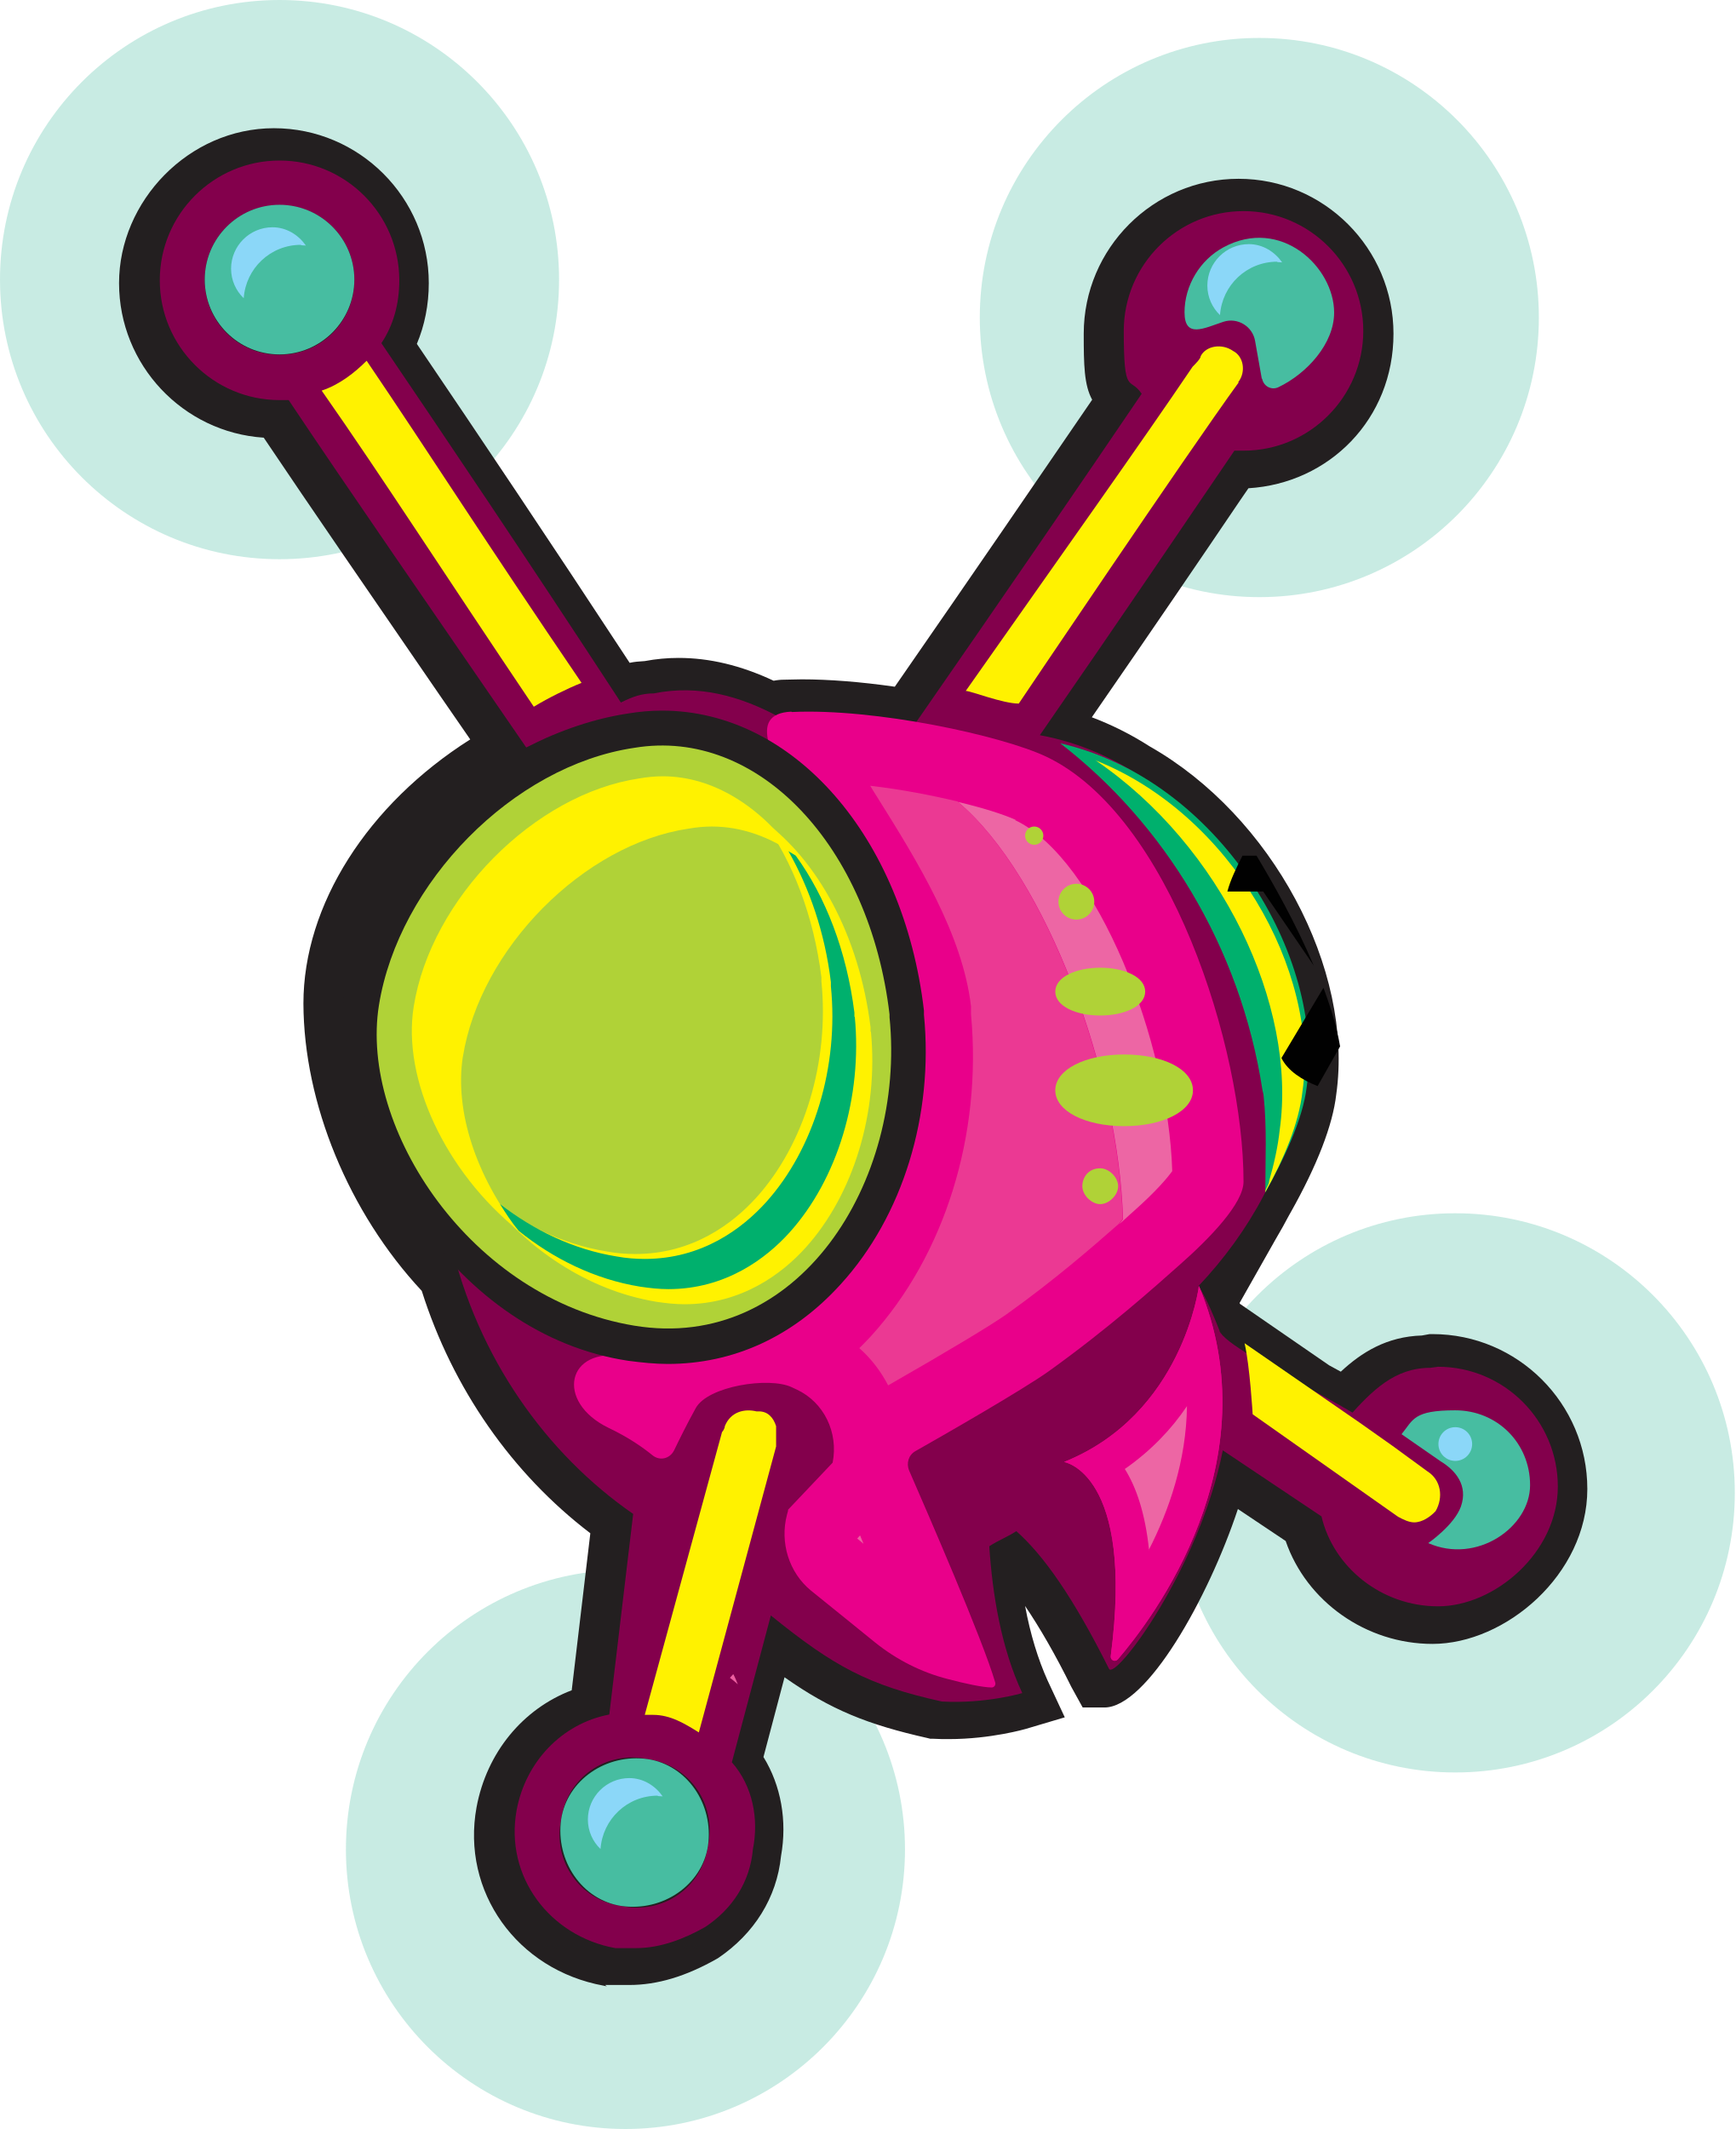
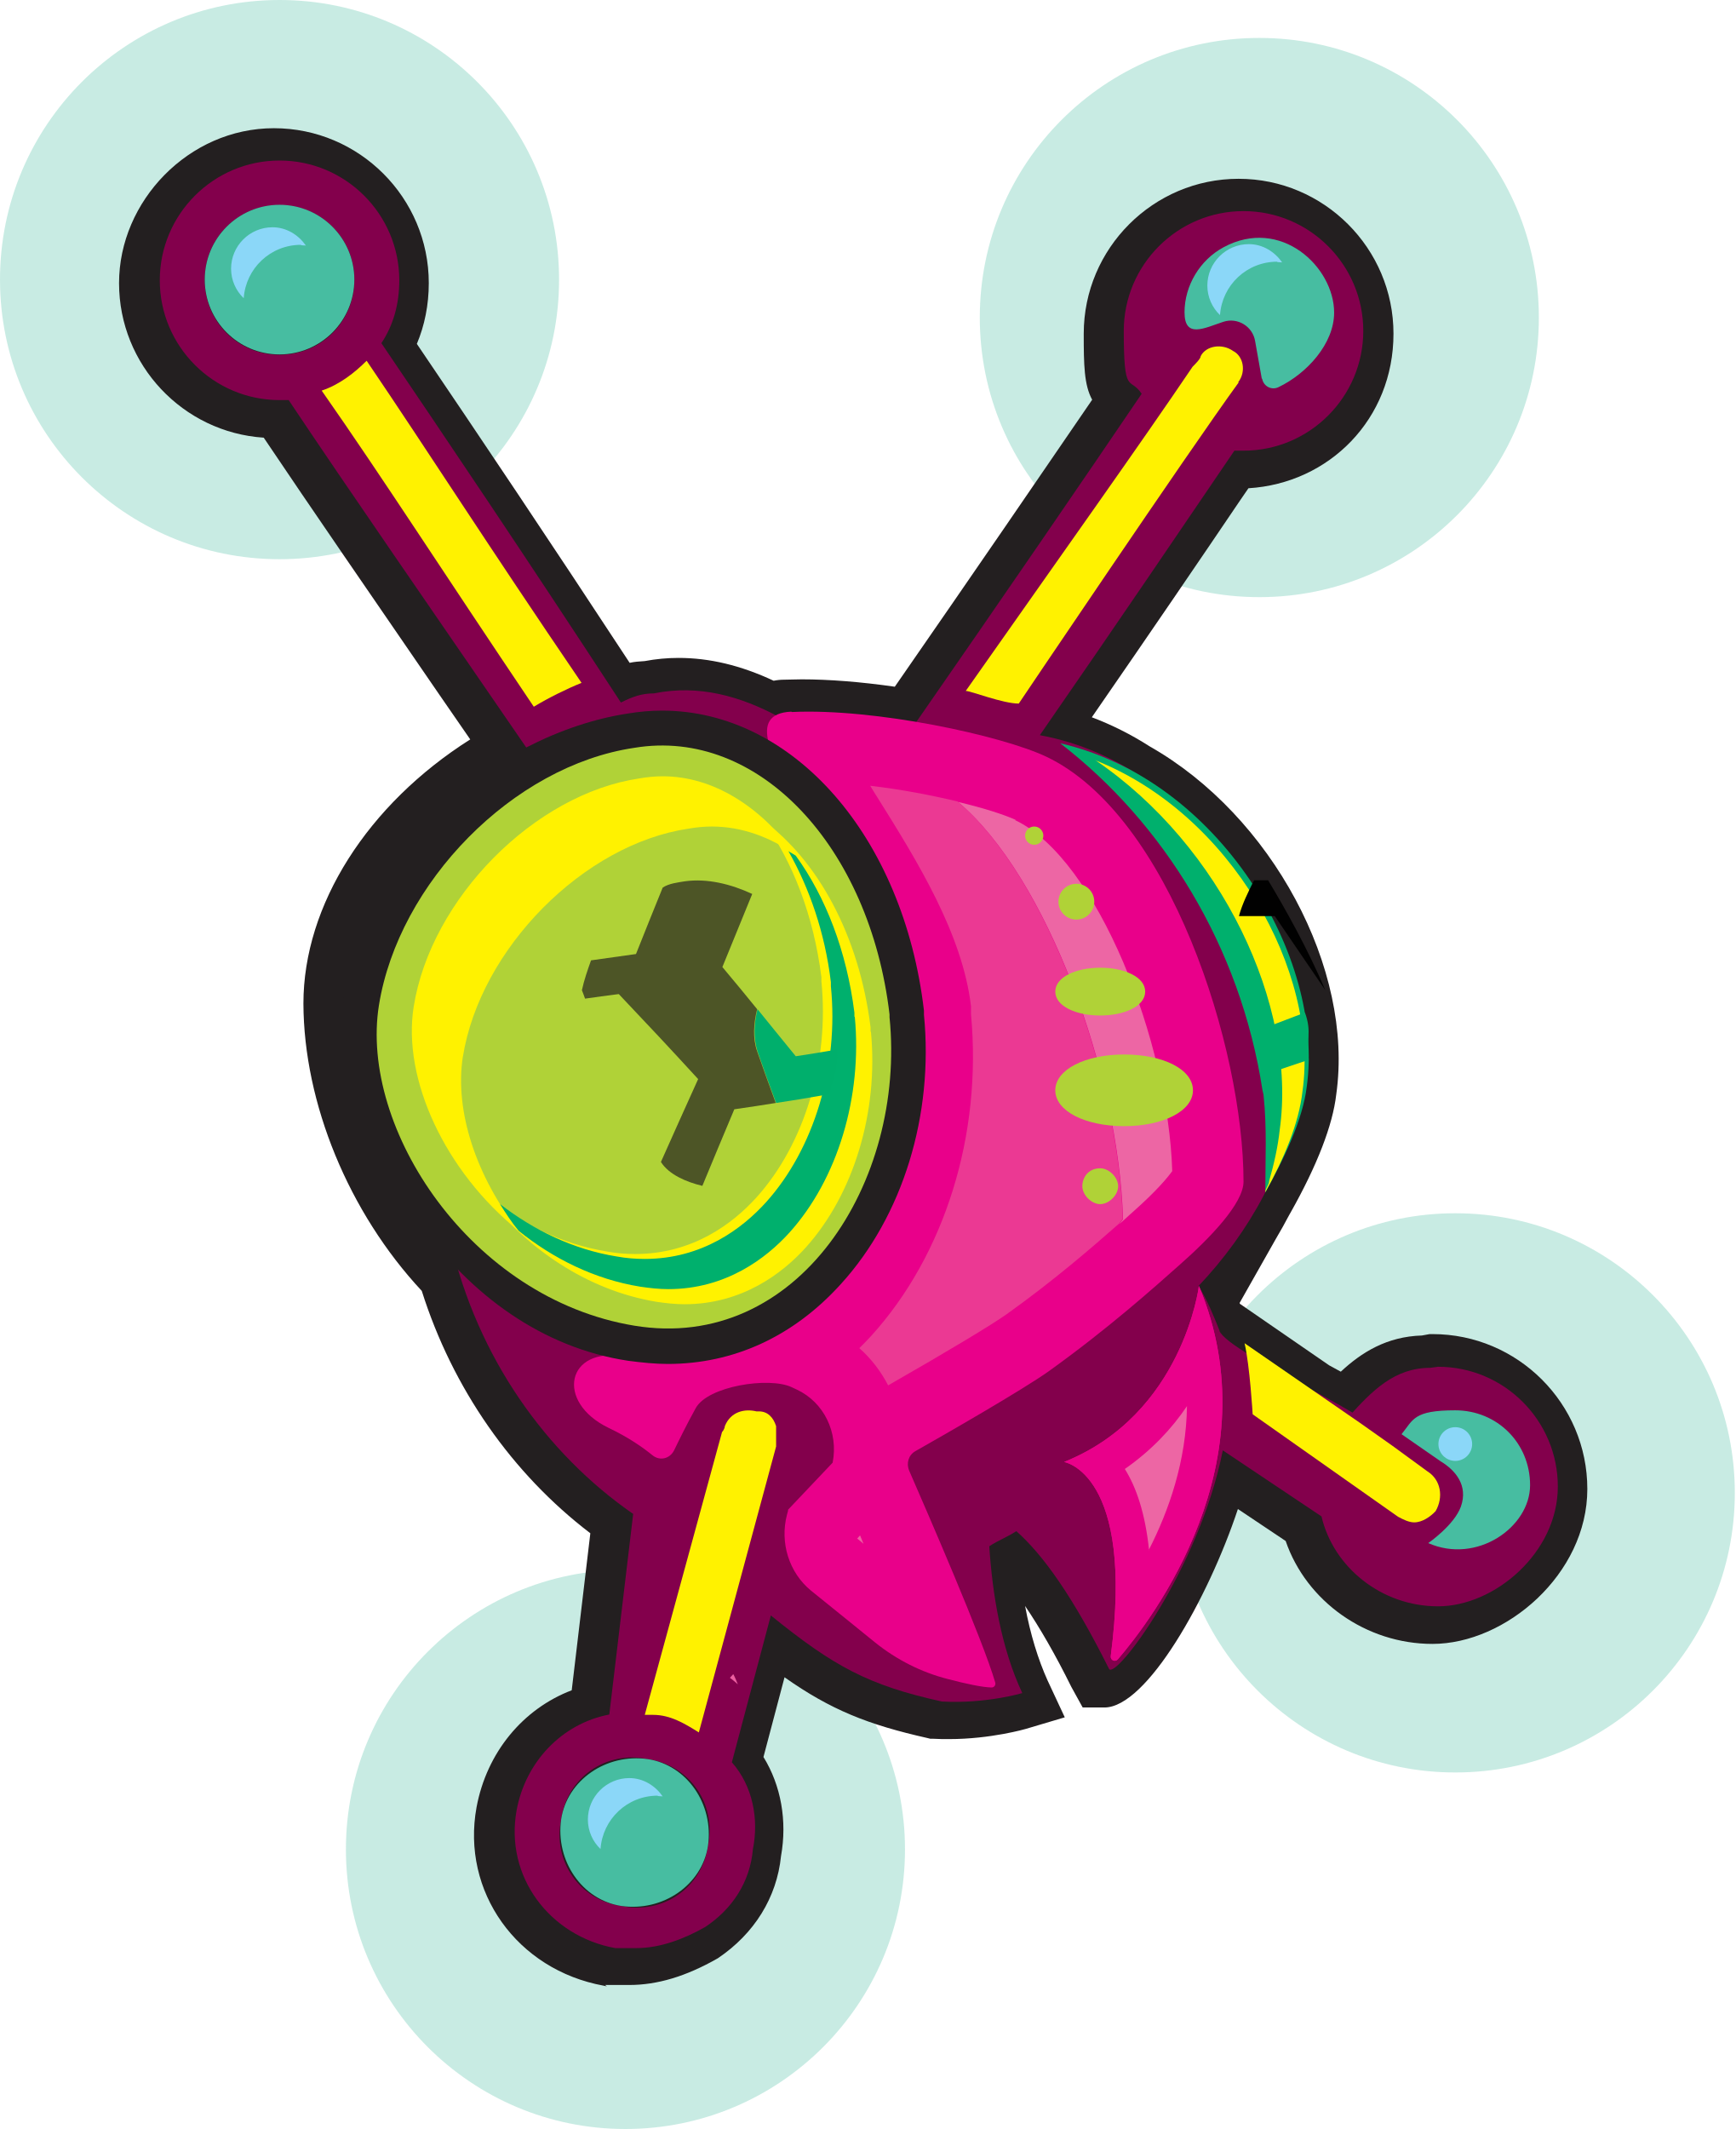
- <svg xmlns="http://www.w3.org/2000/svg" id="Layer_2" data-name="Layer 2" viewBox="0 0 49.41 60.61">
+ <svg xmlns="http://www.w3.org/2000/svg" id="Layer_2" data-name="Layer 2" viewBox="0 0 49.41 60.61" overflow="visible">
  <defs>
    <style>
      .cls-1 {
        fill: #010101;
      }

      .cls-2 {
+         fill: #00af6c;
+       }
+ 
+       .cls-3 {
        fill: #00b06d;
      }

-       .cls-3 {
+       .cls-4, .cls-5 {
        fill: #231f20;
      }

-       .cls-4 {
+       .cls-6 {
        fill: #b0d237;
      }

-       .cls-5 {
+       .cls-7 {
        opacity: .3;
      }

-       .cls-5, .cls-6 {
+       .cls-7, .cls-8 {
        fill: #47bda1;
      }

-       .cls-7 {
+       .cls-9 {
        fill: #ed66a4;
      }

-       .cls-8 {
+       .cls-10 {
        fill: #e9008a;
      }

-       .cls-9 {
+       .cls-11 {
        fill: #8bd7f8;
      }

-       .cls-10 {
+       .cls-12 {
        fill: #ec5fa1;
      }

-       .cls-11 {
+       .cls-13 {
        fill: #eb3993;
      }

-       .cls-12 {
+       .cls-14 {
        fill: #fff200;
      }

-       .cls-13 {
+       .cls-15 {
        fill: #83004c;
+       }
+ 
+       .cls-5 {
+         opacity: .7;
      }
    </style>
  </defs>
  <g id="Layer_1-2" data-name="Layer 1">
    <g>
-       <circle class="cls-5" cx="7.96" cy="7.96" r="7.96" />
-       <circle class="cls-5" cx="35.86" cy="9.04" r="7.96" />
-       <circle class="cls-5" cx="41.44" cy="42.5" r="7.96" />
-       <circle class="cls-5" cx="17.81" cy="52.65" r="7.96" />
      <g>
-         <path class="cls-3" d="M17.28,56.55l-.09-.02c-2.47-.45-4.06-2.68-3.62-5.08.29-1.56,1.32-2.8,2.71-3.33l.53-4.47c-2.23-1.7-3.92-4.12-4.8-6.9-2.08-2.23-3.36-5.34-3.37-8.18,0-2.81,1.83-5.67,4.75-7.52l-.87-1.26c-1.95-2.84-3.66-5.32-5.01-7.33-2.3-.15-4.12-2.07-4.12-4.4s1.98-4.41,4.41-4.41,4.41,1.98,4.41,4.41c0,.62-.12,1.21-.34,1.73,1.81,2.67,3.79,5.62,6.06,9.08.13-.03.27-.04.43-.05.32-.06.64-.09.96-.09.88,0,1.77.21,2.71.65.1-.02.2-.03.3-.03.16,0,.33-.01.5-.01.77,0,1.67.07,2.65.21,2.26-3.26,4.15-6.02,5.62-8.17-.23-.42-.24-.99-.24-1.88,0-2.43,1.98-4.41,4.41-4.41s4.41,1.98,4.41,4.41-1.83,4.26-4.13,4.4l-.22.32c-1.17,1.73-2.56,3.77-4.24,6.2.56.21,1.12.49,1.65.83,3.47,1.97,5.82,6.33,5.31,9.91-.1.87-.54,2.01-1.3,3.36l-.04.07c-.12.23-.25.46-.38.68l-1.03,1.82s0,.02.01.03l2.54,1.75c.11.06.22.12.33.18.59-.55,1.31-1,2.31-1.03l.22-.04h.08c2.43,0,4.41,1.98,4.41,4.41s-2.33,4.41-4.41,4.41c-1.89,0-3.59-1.21-4.18-2.93l-1.36-.91c-.85,2.56-2.6,5.65-3.8,5.65h-.62l-.32-.58c-.46-.93-.9-1.69-1.32-2.31.15.81.37,1.52.64,2.12l.49,1.05-1.11.33s-.99.29-2.19.29c-.15,0-.29,0-.45-.01h-.08s-.08-.02-.08-.02c-1.69-.38-2.75-.8-4.07-1.73l-.6,2.27c.5.81.68,1.82.5,2.82-.12,1.18-.76,2.21-1.8,2.91-.91.52-1.73.76-2.52.76h-.69Z" />
-         <path class="cls-13" d="M34.73,37.89c-.17-.43-.34-.85-.6-1.28,1.45-1.53,2.56-3.5,2.81-5.54.51-3.92-2.64-9.29-7.33-10.14,2.3-3.32,4.09-5.97,5.54-8.1h.26c1.88,0,3.41-1.53,3.41-3.41s-1.53-3.41-3.41-3.41-3.41,1.53-3.41,3.41.17,1.28.51,1.79c-1.62,2.39-3.84,5.63-6.56,9.55-1.19-.34-2.47-.51-3.75-.34-1.11-.6-2.3-.94-3.58-.68-.34,0-.6.09-.94.26-2.73-4.18-5.03-7.59-6.82-10.23.34-.51.51-1.11.51-1.79,0-1.88-1.53-3.41-3.41-3.41s-3.41,1.53-3.41,3.41,1.53,3.41,3.41,3.41.17,0,.26,0c1.71,2.56,4.01,5.88,6.82,9.97-2.3,1.62-4.09,4.26-4.43,6.99-.34,2.22.6,4.86,2.22,6.99.77,3.32,2.73,6.05,5.2,7.76l-.68,5.71c-1.36.26-2.39,1.36-2.64,2.73-.34,1.88.94,3.58,2.81,3.92h.6c.68,0,1.36-.26,1.96-.6.77-.51,1.28-1.28,1.36-2.22.17-.85,0-1.79-.6-2.47h0l1.11-4.18c1.79,1.45,2.78,1.99,4.87,2.45,1.25.07,2.29-.24,2.29-.24-.6-1.28-.85-2.81-.94-4.18.26-.17.51-.26.77-.43.77.68,1.62,1.88,2.64,3.92.17.34,2.56-2.81,3.24-6.22l2.81,1.88c.34,1.45,1.71,2.56,3.32,2.56s3.41-1.53,3.41-3.41-1.53-3.41-3.41-3.41l-.22.03c-1.02,0-1.66.65-2.34,1.41l1.02.68c.43-.43-4.43-2.47-4.69-3.15ZM7.96,10.1c-1.19,0-2.13-.94-2.13-2.13s.94-2.13,2.13-2.13,2.13.94,2.13,2.13-.94,2.13-2.13,2.13ZM20.16,52.55c-.17,1.19-1.28,1.96-2.47,1.71-1.19-.17-1.96-1.28-1.71-2.47.17-1.19,1.28-1.96,2.47-1.71,1.19.17,1.96,1.28,1.71,2.47Z" />
-         <path class="cls-6" d="M41.6,42.89c-.19.53-.93,1.04-.93,1.04,1.38.61,2.9-.45,2.9-1.65s-.94-2.13-2.13-2.13-1.19.26-1.53.68l1.11.77c.43.26.79.69.58,1.29Z" />
-         <path class="cls-12" d="M35.68,40.27l4.13,2.91c.15.08.31.16.46.16s0,0,0,0c.23,0,.46-.16.61-.32.23-.4.15-.89-.23-1.13l-1-.73-.92-.65-3.29-2.27c.15.65.23,2.02.23,2.02Z" />
-         <path class="cls-6" d="M35.94,10.78c.04.22.27.34.47.24.81-.39,1.58-1.24,1.58-2.12,0-1.3-1.52-2.74-3.15-1.86-.67.36-1.11,1.09-1.11,1.85s.56.45,1.11.27c.4-.13.83.13.9.55l.19,1.07Z" />
-         <path class="cls-12" d="M35.26,10.88h0c.23-.3.15-.74-.15-.89-.31-.22-.77-.15-.92.15,0,.07-.15.22-.23.3-1.46,2.16-3.69,5.29-6.46,9.23.15,0,1.05.36,1.51.36,0,0,4.8-7.13,6.26-9.14Z" />
-         <path class="cls-12" d="M16.56,19.44c-2.73-4.01-4.33-6.53-6.12-9.17-.34.34-.77.68-1.28.85,1.79,2.56,3.4,5.08,6.04,9,.43-.26.94-.51,1.36-.68Z" />
-         <circle class="cls-6" cx="7.96" cy="7.96" r="2.13" />
-         <path class="cls-9" d="M8.57,6.98s.09.01.14.01c-.21-.3-.55-.52-.95-.52-.65,0-1.18.53-1.18,1.18,0,.33.14.63.36.84.06-.85.76-1.52,1.63-1.52Z" />
-         <path class="cls-9" d="M36.37,7.46s.09.01.14.01c-.21-.3-.55-.52-.95-.52-.65,0-1.18.53-1.18,1.18,0,.33.14.63.36.84.06-.85.76-1.52,1.63-1.52Z" />
-         <path class="cls-12" d="M21.54,40.18c-.33-.08-.73,0-.9.42,0,0,0,.08-.08.17l-2.2,8.05h.24c.49,0,.9.25,1.3.5l2.2-8.14v-.58c-.08-.25-.24-.42-.49-.42h-.08Z" />
-         <path class="cls-6" d="M18.45,50.08c-1.19-.17-2.3.6-2.47,1.71-.17,1.19.6,2.3,1.71,2.47,1.19.17,2.3-.6,2.47-1.71.17-1.19-.6-2.3-1.71-2.47Z" />
-         <path class="cls-8" d="M22.53,20.26c-2.54.12,2.73,5.09,3.13,8.61v.09c.5,5.17-2.79,10.53-7.77,9.68-.03,0-.07-.01-.1-.02-1.66-.3-1.99,1.29-.46,2.03.57.27.98.56,1.25.78.21.17.5.1.62-.15.14-.29.34-.7.61-1.19.34-.63,2.09-.9,2.73-.6.05.02.1.05.15.07.77.36,1.19,1.22,1.02,2.08l-1.27,1.34s0,.02,0,.03l-.03.11c-.21.8.06,1.65.68,2.16.69.56,1.33,1.07,1.83,1.48.61.49,1.32.85,2.07,1.04.49.13,1,.24,1.25.24.07,0,.12-.07.1-.14-.35-1.21-1.94-4.86-2.45-6.03-.09-.21-.02-.45.18-.56.85-.48,3.06-1.75,3.79-2.27,1.69-1.21,3.02-2.4,3.74-3.04.85-.75,1.81-1.74,1.81-2.36,0-3.8-2.1-10.43-5.62-12.1-1.27-.6-4.86-1.38-7.24-1.27Z" />
+         <circle class="cls-7" cx="7.96" cy="7.96" r="7.96" />
+         <circle class="cls-7" cx="35.86" cy="9.04" r="7.96" />
+         <circle class="cls-7" cx="41.44" cy="42.5" r="7.96" />
+         <circle class="cls-7" cx="17.81" cy="52.65" r="7.96" />
        <g>
-           <path class="cls-10" d="M24.41,43.8c.06.05.12.1.18.15-.03-.08-.07-.16-.1-.24l-.08.09Z" />
-           <path class="cls-7" d="M28.92,23.34c-.33-.15-.92-.34-1.64-.51,2.53,2.12,4.58,7.76,4.7,11.88-.03.04-.07.09-.11.14.1-.09.21-.18.29-.26l.09-.08c.69-.61,1-.99,1.13-1.17-.11-3.67-2.13-8.88-4.47-9.99Z" />
-           <path class="cls-10" d="M20.78,47.76c.08.06.15.12.23.19-.04-.1-.08-.2-.13-.29l-.1.11Z" />
-           <path class="cls-11" d="M27.28,22.82c-.75-.18-1.63-.35-2.5-.45.07.12.14.23.21.34,1.14,1.82,2.42,3.89,2.66,5.94v.23c.32,3.43-.75,6.85-2.85,9.16-.11.12-.22.23-.33.34.34.3.62.67.82,1.06,1.68-.96,2.96-1.73,3.38-2.03,1.36-.97,2.45-1.92,3.19-2.57.04-.05.08-.1.11-.14-.12-4.11-2.17-9.76-4.7-11.88Z" />
+           <path class="cls-4" d="M17.28,56.55l-.09-.02c-2.47-.45-4.06-2.68-3.62-5.08.29-1.56,1.32-2.8,2.71-3.33l.53-4.47c-2.23-1.7-3.92-4.12-4.8-6.9-2.08-2.23-3.36-5.34-3.37-8.18,0-2.81,1.83-5.67,4.75-7.52l-.87-1.26c-1.95-2.84-3.66-5.32-5.01-7.33-2.3-.15-4.12-2.07-4.12-4.4s1.98-4.41,4.41-4.41,4.41,1.98,4.41,4.41c0,.62-.12,1.21-.34,1.73,1.81,2.67,3.79,5.62,6.06,9.08.13-.03.27-.04.43-.05.32-.06.64-.09.96-.09.88,0,1.77.21,2.71.65.1-.02.2-.03.3-.03.16,0,.33-.01.5-.01.77,0,1.67.07,2.65.21,2.26-3.26,4.15-6.02,5.62-8.17-.23-.42-.24-.99-.24-1.88,0-2.43,1.98-4.41,4.41-4.41s4.41,1.98,4.41,4.41-1.83,4.26-4.13,4.4l-.22.32c-1.17,1.73-2.56,3.77-4.24,6.2.56.21,1.12.49,1.65.83,3.47,1.97,5.82,6.33,5.31,9.91-.1.87-.54,2.01-1.3,3.36l-.04.07c-.12.23-.25.46-.38.68l-1.03,1.82s0,.02.01.03l2.54,1.75c.11.06.22.12.33.18.59-.55,1.31-1,2.31-1.03l.22-.04h.08c2.43,0,4.41,1.98,4.41,4.41s-2.33,4.41-4.41,4.41c-1.89,0-3.59-1.21-4.18-2.93l-1.36-.91c-.85,2.56-2.6,5.65-3.8,5.65h-.62l-.32-.58c-.46-.93-.9-1.69-1.32-2.31.15.81.37,1.52.64,2.12l.49,1.05-1.11.33s-.99.29-2.19.29c-.15,0-.29,0-.45-.01h-.08s-.08-.02-.08-.02c-1.69-.38-2.75-.8-4.07-1.73l-.6,2.27c.5.81.68,1.82.5,2.82-.12,1.18-.76,2.21-1.8,2.91-.91.52-1.73.76-2.52.76h-.69Z" />
+           <path class="cls-15" d="M34.73,37.89c-.17-.43-.34-.85-.6-1.28,1.45-1.53,2.56-3.5,2.81-5.54.51-3.92-2.64-9.29-7.33-10.14,2.3-3.32,4.09-5.97,5.54-8.1h.26c1.88,0,3.41-1.53,3.41-3.41s-1.53-3.41-3.41-3.41-3.41,1.53-3.41,3.41.17,1.28.51,1.79c-1.62,2.39-3.84,5.63-6.56,9.55-1.19-.34-2.47-.51-3.75-.34-1.11-.6-2.3-.94-3.58-.68-.34,0-.6.09-.94.26-2.73-4.18-5.03-7.59-6.82-10.23.34-.51.51-1.11.51-1.79,0-1.88-1.53-3.41-3.41-3.41s-3.41,1.53-3.41,3.41,1.53,3.41,3.41,3.41.17,0,.26,0c1.71,2.56,4.01,5.88,6.82,9.97-2.3,1.62-4.09,4.26-4.43,6.99-.34,2.22.6,4.86,2.22,6.99.77,3.32,2.73,6.05,5.2,7.76l-.68,5.71c-1.36.26-2.39,1.36-2.64,2.73-.34,1.88.94,3.58,2.81,3.92h.6c.68,0,1.36-.26,1.96-.6.77-.51,1.28-1.28,1.36-2.22.17-.85,0-1.79-.6-2.47h0l1.11-4.18c1.79,1.45,2.78,1.99,4.87,2.45,1.25.07,2.29-.24,2.29-.24-.6-1.28-.85-2.81-.94-4.18.26-.17.51-.26.77-.43.77.68,1.62,1.88,2.64,3.92.17.34,2.56-2.81,3.24-6.22l2.81,1.88c.34,1.45,1.71,2.56,3.32,2.56s3.41-1.53,3.41-3.41-1.53-3.41-3.41-3.41l-.22.03c-1.02,0-1.66.65-2.34,1.41l1.02.68c.43-.43-4.43-2.47-4.69-3.15ZM7.96,10.1c-1.19,0-2.13-.94-2.13-2.13s.94-2.13,2.13-2.13,2.13.94,2.13,2.13-.94,2.13-2.13,2.13ZM20.16,52.55c-.17,1.19-1.28,1.96-2.47,1.71-1.19-.17-1.96-1.28-1.71-2.47.17-1.19,1.28-1.96,2.47-1.71,1.19.17,1.96,1.28,1.71,2.47Z" />
+           <path class="cls-8" d="M41.6,42.89c-.19.53-.93,1.04-.93,1.04,1.38.61,2.9-.45,2.9-1.65s-.94-2.13-2.13-2.13-1.19.26-1.53.68l1.11.77c.43.26.79.69.58,1.29Z" />
+           <path class="cls-14" d="M35.68,40.27l4.13,2.91c.15.08.31.16.46.16s0,0,0,0c.23,0,.46-.16.61-.32.23-.4.15-.89-.23-1.13l-1-.73-.92-.65-3.29-2.27c.15.65.23,2.02.23,2.02Z" />
+           <path class="cls-8" d="M35.94,10.78c.04.22.27.34.47.24.81-.39,1.58-1.24,1.58-2.12,0-1.3-1.52-2.74-3.15-1.86-.67.36-1.11,1.09-1.11,1.85s.56.45,1.11.27c.4-.13.83.13.9.55l.19,1.07Z" />
+           <path class="cls-14" d="M35.26,10.88h0c.23-.3.15-.74-.15-.89-.31-.22-.77-.15-.92.15,0,.07-.15.22-.23.3-1.46,2.16-3.69,5.29-6.46,9.23.15,0,1.05.36,1.51.36,0,0,4.8-7.13,6.26-9.14Z" />
+           <path class="cls-14" d="M16.56,19.44c-2.73-4.01-4.33-6.53-6.12-9.17-.34.34-.77.68-1.28.85,1.79,2.56,3.4,5.08,6.04,9,.43-.26.94-.51,1.36-.68Z" />
+           <circle class="cls-8" cx="7.96" cy="7.96" r="2.13" />
+           <path class="cls-11" d="M8.57,6.98s.09.01.14.01c-.21-.3-.55-.52-.95-.52-.65,0-1.18.53-1.18,1.18,0,.33.14.63.36.84.06-.85.76-1.52,1.63-1.52Z" />
+           <path class="cls-11" d="M36.37,7.46s.09.01.14.01c-.21-.3-.55-.52-.95-.52-.65,0-1.18.53-1.18,1.18,0,.33.14.63.36.84.06-.85.76-1.52,1.63-1.52Z" />
+           <path class="cls-14" d="M21.54,40.18c-.33-.08-.73,0-.9.42,0,0,0,.08-.08.17l-2.2,8.05h.24c.49,0,.9.25,1.3.5l2.2-8.14v-.58c-.08-.25-.24-.42-.49-.42h-.08Z" />
+           <path class="cls-8" d="M18.45,50.08c-1.19-.17-2.3.6-2.47,1.71-.17,1.19.6,2.3,1.71,2.47,1.19.17,2.3-.6,2.47-1.71.17-1.19-.6-2.3-1.71-2.47Z" />
+           <path class="cls-10" d="M22.53,20.26c-2.54.12,2.73,5.09,3.13,8.61v.09c.5,5.17-2.79,10.53-7.77,9.68-.03,0-.07-.01-.1-.02-1.66-.3-1.99,1.29-.46,2.03.57.27.98.56,1.25.78.21.17.5.1.62-.15.14-.29.34-.7.61-1.19.34-.63,2.09-.9,2.73-.6.05.02.1.05.15.07.77.36,1.19,1.22,1.02,2.08l-1.27,1.34s0,.02,0,.03l-.03.11c-.21.8.06,1.65.68,2.16.69.56,1.33,1.07,1.83,1.48.61.49,1.32.85,2.07,1.04.49.13,1,.24,1.25.24.07,0,.12-.07.1-.14-.35-1.21-1.94-4.86-2.45-6.03-.09-.21-.02-.45.18-.56.85-.48,3.06-1.75,3.79-2.27,1.69-1.21,3.02-2.4,3.74-3.04.85-.75,1.81-1.74,1.81-2.36,0-3.8-2.1-10.43-5.62-12.1-1.27-.6-4.86-1.38-7.24-1.27Z" />
+           <g>
+             <path class="cls-12" d="M24.41,43.8c.06.05.12.1.18.15-.03-.08-.07-.16-.1-.24l-.08.09Z" />
+             <path class="cls-9" d="M28.92,23.34c-.33-.15-.92-.34-1.64-.51,2.53,2.12,4.58,7.76,4.7,11.88-.03.04-.07.09-.11.14.1-.09.21-.18.29-.26l.09-.08c.69-.61,1-.99,1.13-1.17-.11-3.67-2.13-8.88-4.47-9.99Z" />
+             <path class="cls-12" d="M20.78,47.76c.08.06.15.12.23.19-.04-.1-.08-.2-.13-.29l-.1.11Z" />
+             <path class="cls-13" d="M27.28,22.82c-.75-.18-1.63-.35-2.5-.45.07.12.14.23.21.34,1.14,1.82,2.42,3.89,2.66,5.94v.23c.32,3.43-.75,6.85-2.85,9.16-.11.12-.22.23-.33.34.34.3.62.67.82,1.06,1.68-.96,2.96-1.73,3.38-2.03,1.36-.97,2.45-1.92,3.19-2.57.04-.05.08-.1.11-.14-.12-4.11-2.17-9.76-4.7-11.88Z" />
+           </g>
+           <path class="cls-3" d="M35.98,31.18c.1.93.05,1.84.05,2.77.52-.93,1.07-2.08,1.18-3.01.52-3.71-2.51-8.75-7.02-9.78,2.93,2.26,5.13,5.77,5.76,9.88l.03.13Z" />
+           <path class="cls-14" d="M31.19,21.64c3.59,2.44,5.75,6.98,5.25,10.53-.05.47-.16.96-.3,1.45,0,.11-.11.21-.11.32.52-.93.96-1.96,1.06-2.88.48-3.39-2.03-7.89-5.91-9.42Z" />
+           <path class="cls-10" d="M31.83,47.24c.98-1.14,4.41-5.62,2.31-10.63,0,0-.45,3.65-3.84,5.01,0,0,2.01.32,1.33,5.52-.02.12.12.19.2.1Z" />
+           <path class="cls-10" d="M31.83,47.24c.98-1.14,4.41-5.62,2.31-10.63,0,0-.45,3.65-3.84,5.01,0,0,2.01.32,1.33,5.52-.02.12.12.19.2.1Z" />
+           <path class="cls-9" d="M32.72,44.13c-.11-1.06-.37-1.8-.69-2.31.76-.53,1.34-1.15,1.77-1.79-.02,1.55-.51,2.97-1.09,4.1Z" />
+           <path class="cls-4" d="M19.02,38.83c-.37,0-.75-.04-1.13-.09-4.93-.74-8.09-6.09-8.1-10.27,0-3.98,4.27-7.59,8.11-8.16.3-.05.63-.08.95-.08,3.74,0,6.88,3.59,7.46,8.54v.06s0,.06,0,.06c.28,2.85-.6,5.73-2.37,7.67-1.35,1.49-3.05,2.27-4.93,2.27h0Z" />
+           <g>
+             <path class="cls-6" d="M25.33,28.88c-.56-4.77-3.73-8.18-7.27-7.59-3.45.51-6.71,3.84-7.27,7.33-.56,3.5,2.61,8.35,7.27,9.12s7.74-4.09,7.27-8.78v-.09Z" />
+             <path class="cls-14" d="M24.79,29.37v-.12c-.32-2.61-1.51-4.77-3.07-5.9.85,1.17,1.45,2.72,1.67,4.47v.12c.23,2.28-.48,4.63-1.85,6.15-.67.74-1.81,1.61-3.45,1.61h0c-.26,0-.53-.02-.8-.07-1.3-.21-2.47-.8-3.46-1.59,1.16,1.49,2.87,2.69,4.86,3.02.27.04.54.07.8.07h0c1.64,0,2.79-.88,3.45-1.61,1.37-1.52,2.08-3.87,1.86-6.15Z" />
+             <g>
+               <path class="cls-14" d="M13.18,30.09c.49-3.08,3.44-6.06,6.43-6.5.23-.04.45-.06.66-.06.85,0,1.67.3,2.4.82-1.01-1.39-2.36-2.25-3.8-2.25-.21,0-.43.02-.66.06-2.99.44-5.94,3.42-6.43,6.5-.33,2.06.9,4.7,2.99,6.38-1.21-1.55-1.83-3.41-1.59-4.96Z" />
+               <path class="cls-3" d="M24.33,28.95v-.12c-.22-1.75-.82-3.3-1.67-4.47-.07-.05-.14-.08-.21-.13.6,1.06,1.04,2.32,1.21,3.73v.12c.23,2.28-.48,4.63-1.85,6.15-.67.74-1.81,1.61-3.45,1.61h0c-.26,0-.53-.02-.8-.07-1.24-.2-2.36-.75-3.32-1.49.16.26.33.52.53.76.98.79,2.16,1.38,3.46,1.59.27.04.54.07.8.07h0c1.64,0,2.79-.88,3.45-1.61,1.37-1.52,2.08-3.87,1.86-6.15Z" />
+             </g>
+           </g>
+           <circle class="cls-6" cx="30.65" cy="25.67" r=".51" />
+           <circle class="cls-6" cx="29.45" cy="23.79" r=".26" />
+           <path class="cls-6" d="M31.33,33.26c-.34,0-.51.26-.51.51s.26.51.51.51.51-.26.51-.51-.26-.51-.51-.51Z" />
+           <path class="cls-6" d="M31.33,28.91c.68,0,1.28-.26,1.28-.68s-.6-.68-1.28-.68-1.28.26-1.28.68.6.68,1.28.68Z" />
+           <path class="cls-6" d="M33.97,31.04c0-.6-.85-1.02-1.96-1.02s-1.96.43-1.96,1.02.85,1.02,1.96,1.02,1.96-.43,1.96-1.02Z" />
+           <g>
+             <path class="cls-1" d="M36.11,25.06h-.4c-.17.34-.34.68-.43,1.02h1.02l1.44,2.11c-.51-1.2-1.16-2.35-1.63-3.13Z" />
+             <path class="cls-3" d="M37.15,28.83l-.97.37c.18.37-.26,1.11.17,1.28l.92-.31c-.09-.53.1-.77-.11-1.34Z" />
+           </g>
+           <path class="cls-11" d="M18.73,51.13s.09.01.14.01c-.21-.3-.55-.52-.95-.52-.65,0-1.18.53-1.18,1.18,0,.33.14.63.36.84.06-.85.76-1.52,1.63-1.52Z" />
+           <circle class="cls-11" cx="41.44" cy="41.11" r=".48" />
        </g>
-         <path class="cls-2" d="M35.98,31.18c.1.93.05,1.84.05,2.77.52-.93,1.07-2.08,1.18-3.01.52-3.71-2.51-8.75-7.02-9.78,2.93,2.26,5.13,5.77,5.76,9.88l.03.13Z" />
-         <path class="cls-12" d="M31.19,21.64c3.59,2.44,5.75,6.98,5.25,10.53-.05.47-.16.96-.3,1.45,0,.11-.11.21-.11.32.52-.93.96-1.96,1.06-2.88.48-3.39-2.03-7.89-5.91-9.42Z" />
-         <path class="cls-8" d="M31.83,47.24c.98-1.14,4.41-5.62,2.31-10.63,0,0-.45,3.65-3.84,5.01,0,0,2.01.32,1.33,5.52-.02.12.12.19.2.1Z" />
-         <path class="cls-8" d="M31.83,47.24c.98-1.14,4.41-5.62,2.31-10.63,0,0-.45,3.65-3.84,5.01,0,0,2.01.32,1.33,5.52-.02.12.12.19.2.1Z" />
-         <path class="cls-7" d="M32.72,44.13c-.11-1.06-.37-1.8-.69-2.31.76-.53,1.34-1.15,1.77-1.79-.02,1.55-.51,2.97-1.09,4.1Z" />
-         <path class="cls-3" d="M19.02,38.83c-.37,0-.75-.04-1.13-.09-4.93-.74-8.09-6.09-8.1-10.27,0-3.98,4.27-7.59,8.11-8.16.3-.05.63-.08.95-.08,3.74,0,6.88,3.59,7.46,8.54v.06s0,.06,0,.06c.28,2.85-.6,5.73-2.37,7.67-1.35,1.49-3.05,2.27-4.93,2.27h0Z" />
-         <g>
-           <path class="cls-4" d="M25.33,28.88c-.56-4.77-3.73-8.18-7.27-7.59-3.45.51-6.71,3.84-7.27,7.33-.56,3.5,2.61,8.35,7.27,9.12s7.74-4.09,7.27-8.78v-.09Z" />
-           <path class="cls-12" d="M24.79,29.37v-.12c-.32-2.61-1.51-4.77-3.07-5.9.85,1.17,1.45,2.72,1.67,4.47v.12c.23,2.28-.48,4.63-1.85,6.15-.67.74-1.81,1.61-3.45,1.61h0c-.26,0-.53-.02-.8-.07-1.3-.21-2.47-.8-3.46-1.59,1.16,1.49,2.87,2.69,4.86,3.02.27.04.54.07.8.07h0c1.64,0,2.79-.88,3.45-1.61,1.37-1.52,2.08-3.87,1.86-6.15Z" />
-           <g>
-             <path class="cls-12" d="M13.18,30.09c.49-3.08,3.44-6.06,6.43-6.5.23-.04.45-.06.66-.06.85,0,1.67.3,2.4.82-1.01-1.39-2.36-2.25-3.8-2.25-.21,0-.43.02-.66.06-2.99.44-5.94,3.42-6.43,6.5-.33,2.06.9,4.7,2.99,6.38-1.21-1.55-1.83-3.41-1.59-4.96Z" />
-             <path class="cls-2" d="M24.33,28.95v-.12c-.22-1.75-.82-3.3-1.67-4.47-.07-.05-.14-.08-.21-.13.6,1.06,1.04,2.32,1.21,3.73v.12c.23,2.28-.48,4.63-1.85,6.15-.67.74-1.81,1.61-3.45,1.61h0c-.26,0-.53-.02-.8-.07-1.24-.2-2.36-.75-3.32-1.49.16.26.33.52.53.76.98.79,2.16,1.38,3.46,1.59.27.04.54.07.8.07h0c1.64,0,2.79-.88,3.45-1.61,1.37-1.52,2.08-3.87,1.86-6.15Z" />
-           </g>
-         </g>
-         <circle class="cls-4" cx="30.65" cy="25.67" r=".51" />
-         <circle class="cls-4" cx="29.45" cy="23.79" r=".26" />
-         <path class="cls-4" d="M31.33,33.26c-.34,0-.51.26-.51.51s.26.51.51.51.51-.26.51-.51-.26-.51-.51-.51Z" />
-         <path class="cls-4" d="M31.33,28.91c.68,0,1.28-.26,1.28-.68s-.6-.68-1.28-.68-1.28.26-1.28.68.6.68,1.28.68Z" />
-         <path class="cls-4" d="M33.97,31.04c0-.6-.85-1.02-1.96-1.02s-1.96.43-1.96,1.02.85,1.02,1.96,1.02,1.96-.43,1.96-1.02Z" />
-         <g>
-           <path class="cls-1" d="M35.78,24.36h-.4c-.17.34-.34.68-.43,1.02h1.02l1.44,2.11c-.51-1.2-1.16-2.35-1.63-3.13Z" />
-           <path class="cls-1" d="M37.68,28.13l-1.19,1.99c.18.37.6.63,1.03.8l.64-1.13c-.09-.53-.26-1.09-.47-1.66Z" />
-         </g>
-         <path class="cls-9" d="M18.73,51.13s.09.01.14.01c-.21-.3-.55-.52-.95-.52-.65,0-1.18.53-1.18,1.18,0,.33.14.63.36.84.06-.85.76-1.52,1.63-1.52Z" />
-         <circle class="cls-9" cx="41.44" cy="41.11" r=".48" />
      </g>
+       <path class="cls-2" d="M23.83,29.88c-.47.08-.7.12-1.17.19-.44-.54-.76-.93-1.09-1.34-.1.41-.12.82,0,1.2.14.41.33.93.53,1.47.46-.07.9-.14,1.51-.25,0,0,0,0,0,0,0,0,0,0,0,0,.13-.46.27-.84.22-1.27Z" />
+       <path class="cls-5" d="M21.56,28.73c-.29-.36-.59-.72-.99-1.2.34-.83.51-1.25.85-2.08-.6-.28-1.28-.45-1.92-.36-.18.03-.46.06-.63.18-.31.76-.46,1.14-.76,1.89-.51.07-.77.11-1.28.18-.1.28-.2.57-.26.85.03.08.06.15.09.24.35-.05.57-.08.96-.13.91.96,1.37,1.45,2.26,2.42-.43.95-.64,1.42-1.06,2.36.23.36.72.57,1.18.68.36-.87.54-1.3.91-2.18.47-.07.83-.12,1.18-.18-.2-.54-.39-1.07-.53-1.47-.13-.38-.1-.79,0-1.2Z" />
    </g>
  </g>
</svg>
